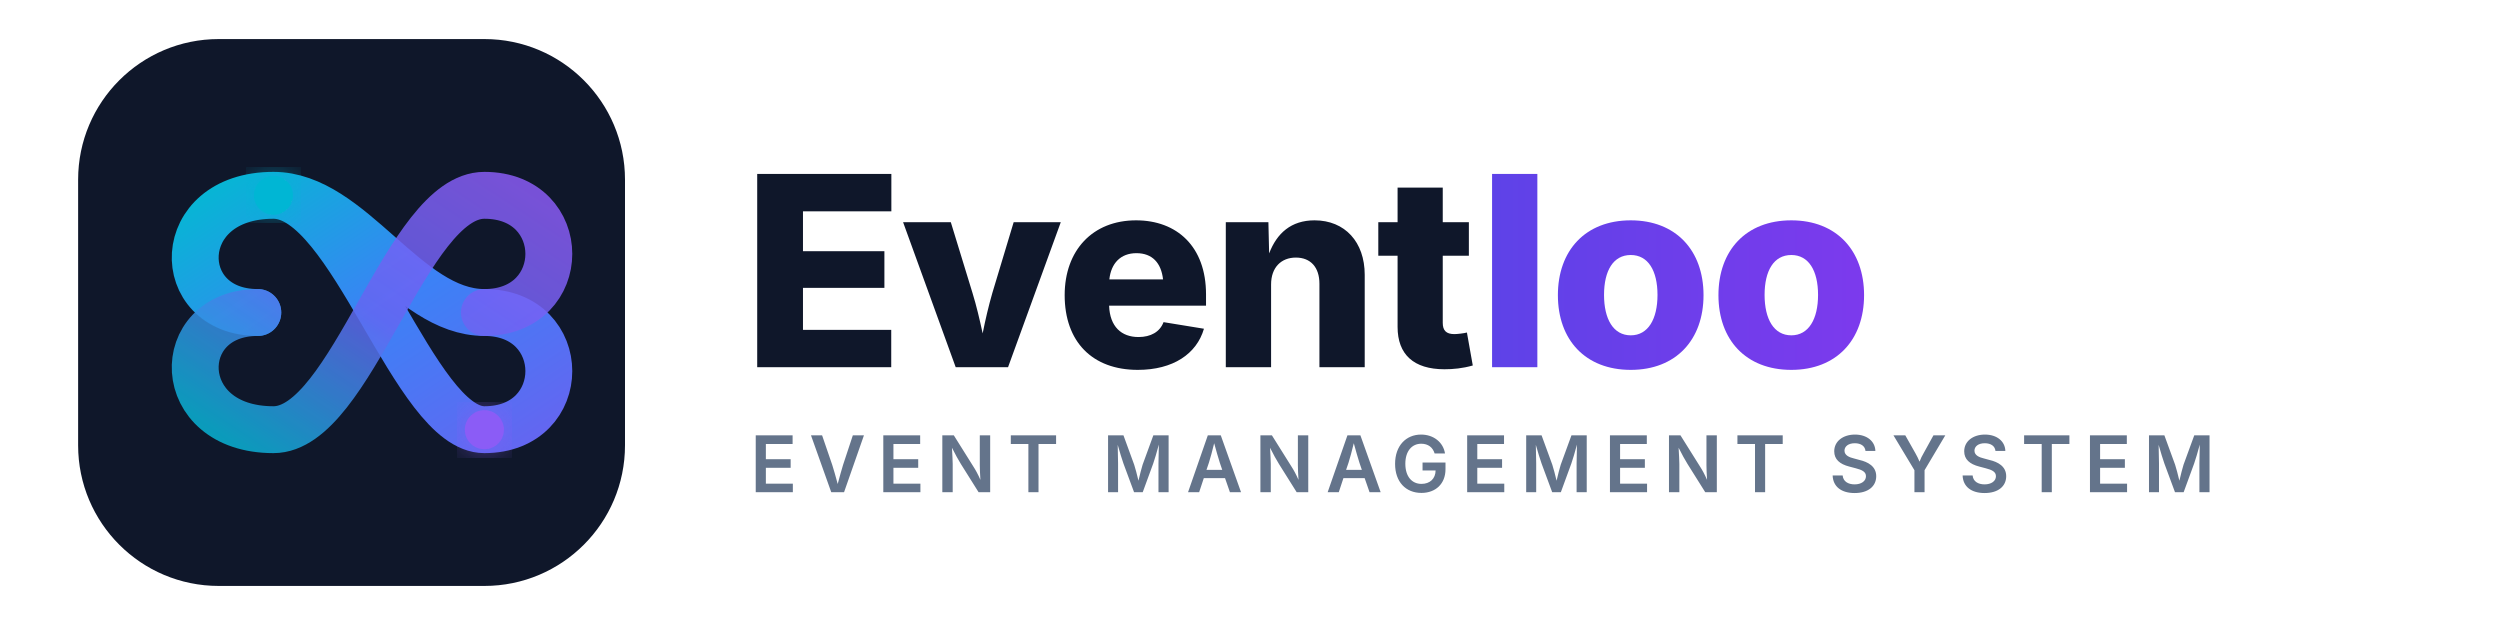
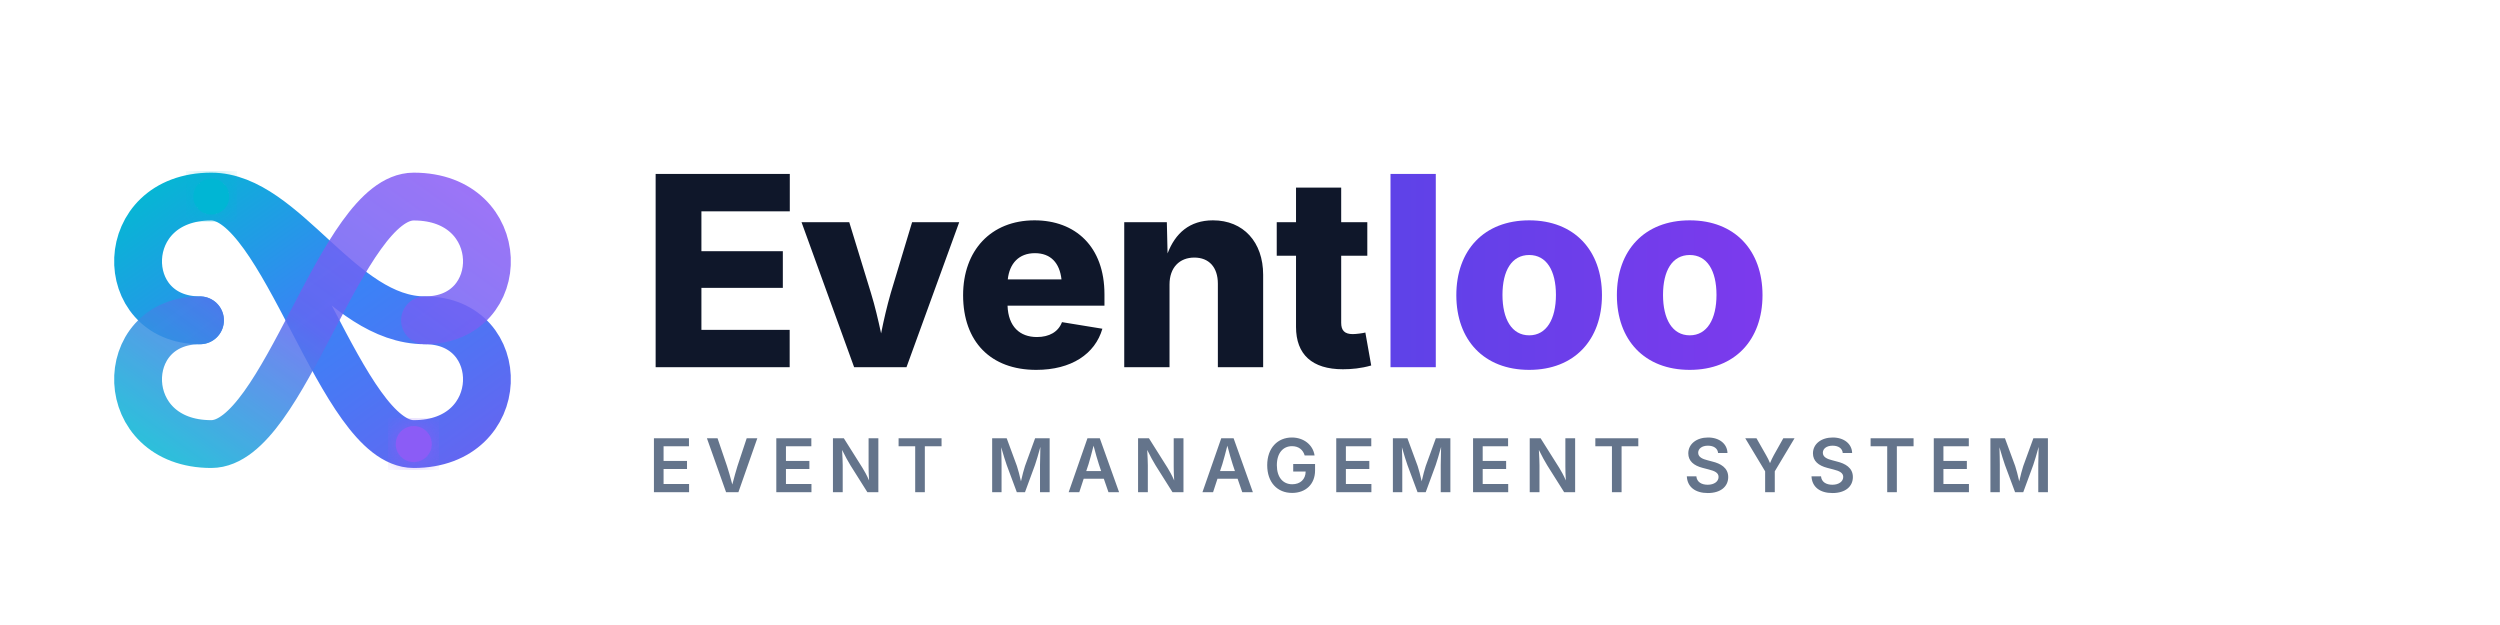
<svg xmlns="http://www.w3.org/2000/svg" viewBox="0 0 320 80" width="640" height="160">
  <defs>
    <linearGradient id="logoGrad1" x1="0%" y1="0%" x2="100%" y2="100%">
      <stop offset="0%" stop-color="#06B6D4" />
      <stop offset="50%" stop-color="#3B82F6" />
      <stop offset="100%" stop-color="#6366F1" />
    </linearGradient>
    <linearGradient id="logoGrad2" x1="100%" y1="0%" x2="0%" y2="100%">
      <stop offset="0%" stop-color="#8B5CF6" />
      <stop offset="50%" stop-color="#6366F1" />
      <stop offset="100%" stop-color="#06B6D4" />
    </linearGradient>
    <linearGradient id="textGrad" x1="0%" y1="0%" x2="100%" y2="0%">
      <stop offset="0%" stop-color="#2563EB" />
      <stop offset="50%" stop-color="#4F46E5" />
      <stop offset="100%" stop-color="#7C3AED" />
    </linearGradient>
    <filter id="logoGlow" x="-20%" y="-20%" width="140%" height="140%">
      <feGaussianBlur stdDeviation="2.5" result="blur" />
      <feComposite in="SourceGraphic" in2="blur" operator="over" />
    </filter>
  </defs>
-   <g transform="translate(10, 5)">
-     <rect width="70" height="70" rx="18" fill="#0F172A" />
-     <path d="M23 35 C12 35 12 20 25 20 C35 20 43 50 52 50 C63 50 63 35 52 35 C42 35 35 20 25 20 C12 20 12 35 23 35 Z" fill="none" stroke="url(#logoGrad1)" stroke-width="6" stroke-linecap="round" stroke-linejoin="round" />
-     <path d="M52 35 C63 35 63 20 52 20 C42 20 35 50 25 50 C12 50 12 35 23 35" fill="none" stroke="url(#logoGrad2)" stroke-width="6" stroke-linecap="round" stroke-linejoin="round" opacity="0.85" />
-     <circle cx="25" cy="20" r="2.5" fill="#06B6D4" filter="url(#logoGlow)" />
-     <circle cx="52" cy="50" r="2.5" fill="#8B5CF6" filter="url(#logoGlow)" />
+   <g transform="translate(4, 5) scale(0.72)">
+     <path d="M30 50 C15 50 15 28 32 28 C45 28 55 72 68 72 C85 72 85 50 70 50 C55 50 45 28 32 28 C15 28 15 50 30 50 Z" fill="none" stroke="url(#logoGrad1)" stroke-width="8.5" stroke-linecap="round" stroke-linejoin="round" />
+     <path d="M70 50 C85 50 85 28 68 28 C55 28 45 72 32 72 C15 72 15 50 30 50" fill="none" stroke="url(#logoGrad2)" stroke-width="8.5" stroke-linecap="round" stroke-linejoin="round" opacity="0.85" />
+     <circle cx="32" cy="28" r="3.2" fill="#06B6D4" filter="url(#logoGlow)" />
+     <circle cx="68" cy="72" r="3.2" fill="#8B5CF6" filter="url(#logoGlow)" />
  </g>
-   <text x="95" y="47" font-family="system-ui, -apple-system, sans-serif" font-weight="800" font-size="34" fill="#0F172A" letter-spacing="-0.5">
+   <text x="82" y="47" font-family="Plus Jakarta Sans, Inter, system-ui, -apple-system, sans-serif" font-weight="800" font-size="34" fill="#0F172A" letter-spacing="-0.5">
    Event<tspan fill="url(#textGrad)">loo</tspan>
  </text>
-   <text x="96" y="63" font-family="system-ui, -apple-system, sans-serif" font-weight="600" font-size="10" fill="#64748B" letter-spacing="1.5">
+   <text x="83" y="63" font-family="Plus Jakarta Sans, Inter, system-ui, -apple-system, sans-serif" font-weight="600" font-size="9.5" fill="#64748B" letter-spacing="1.5">
    EVENT MANAGEMENT SYSTEM
  </text>
</svg>
